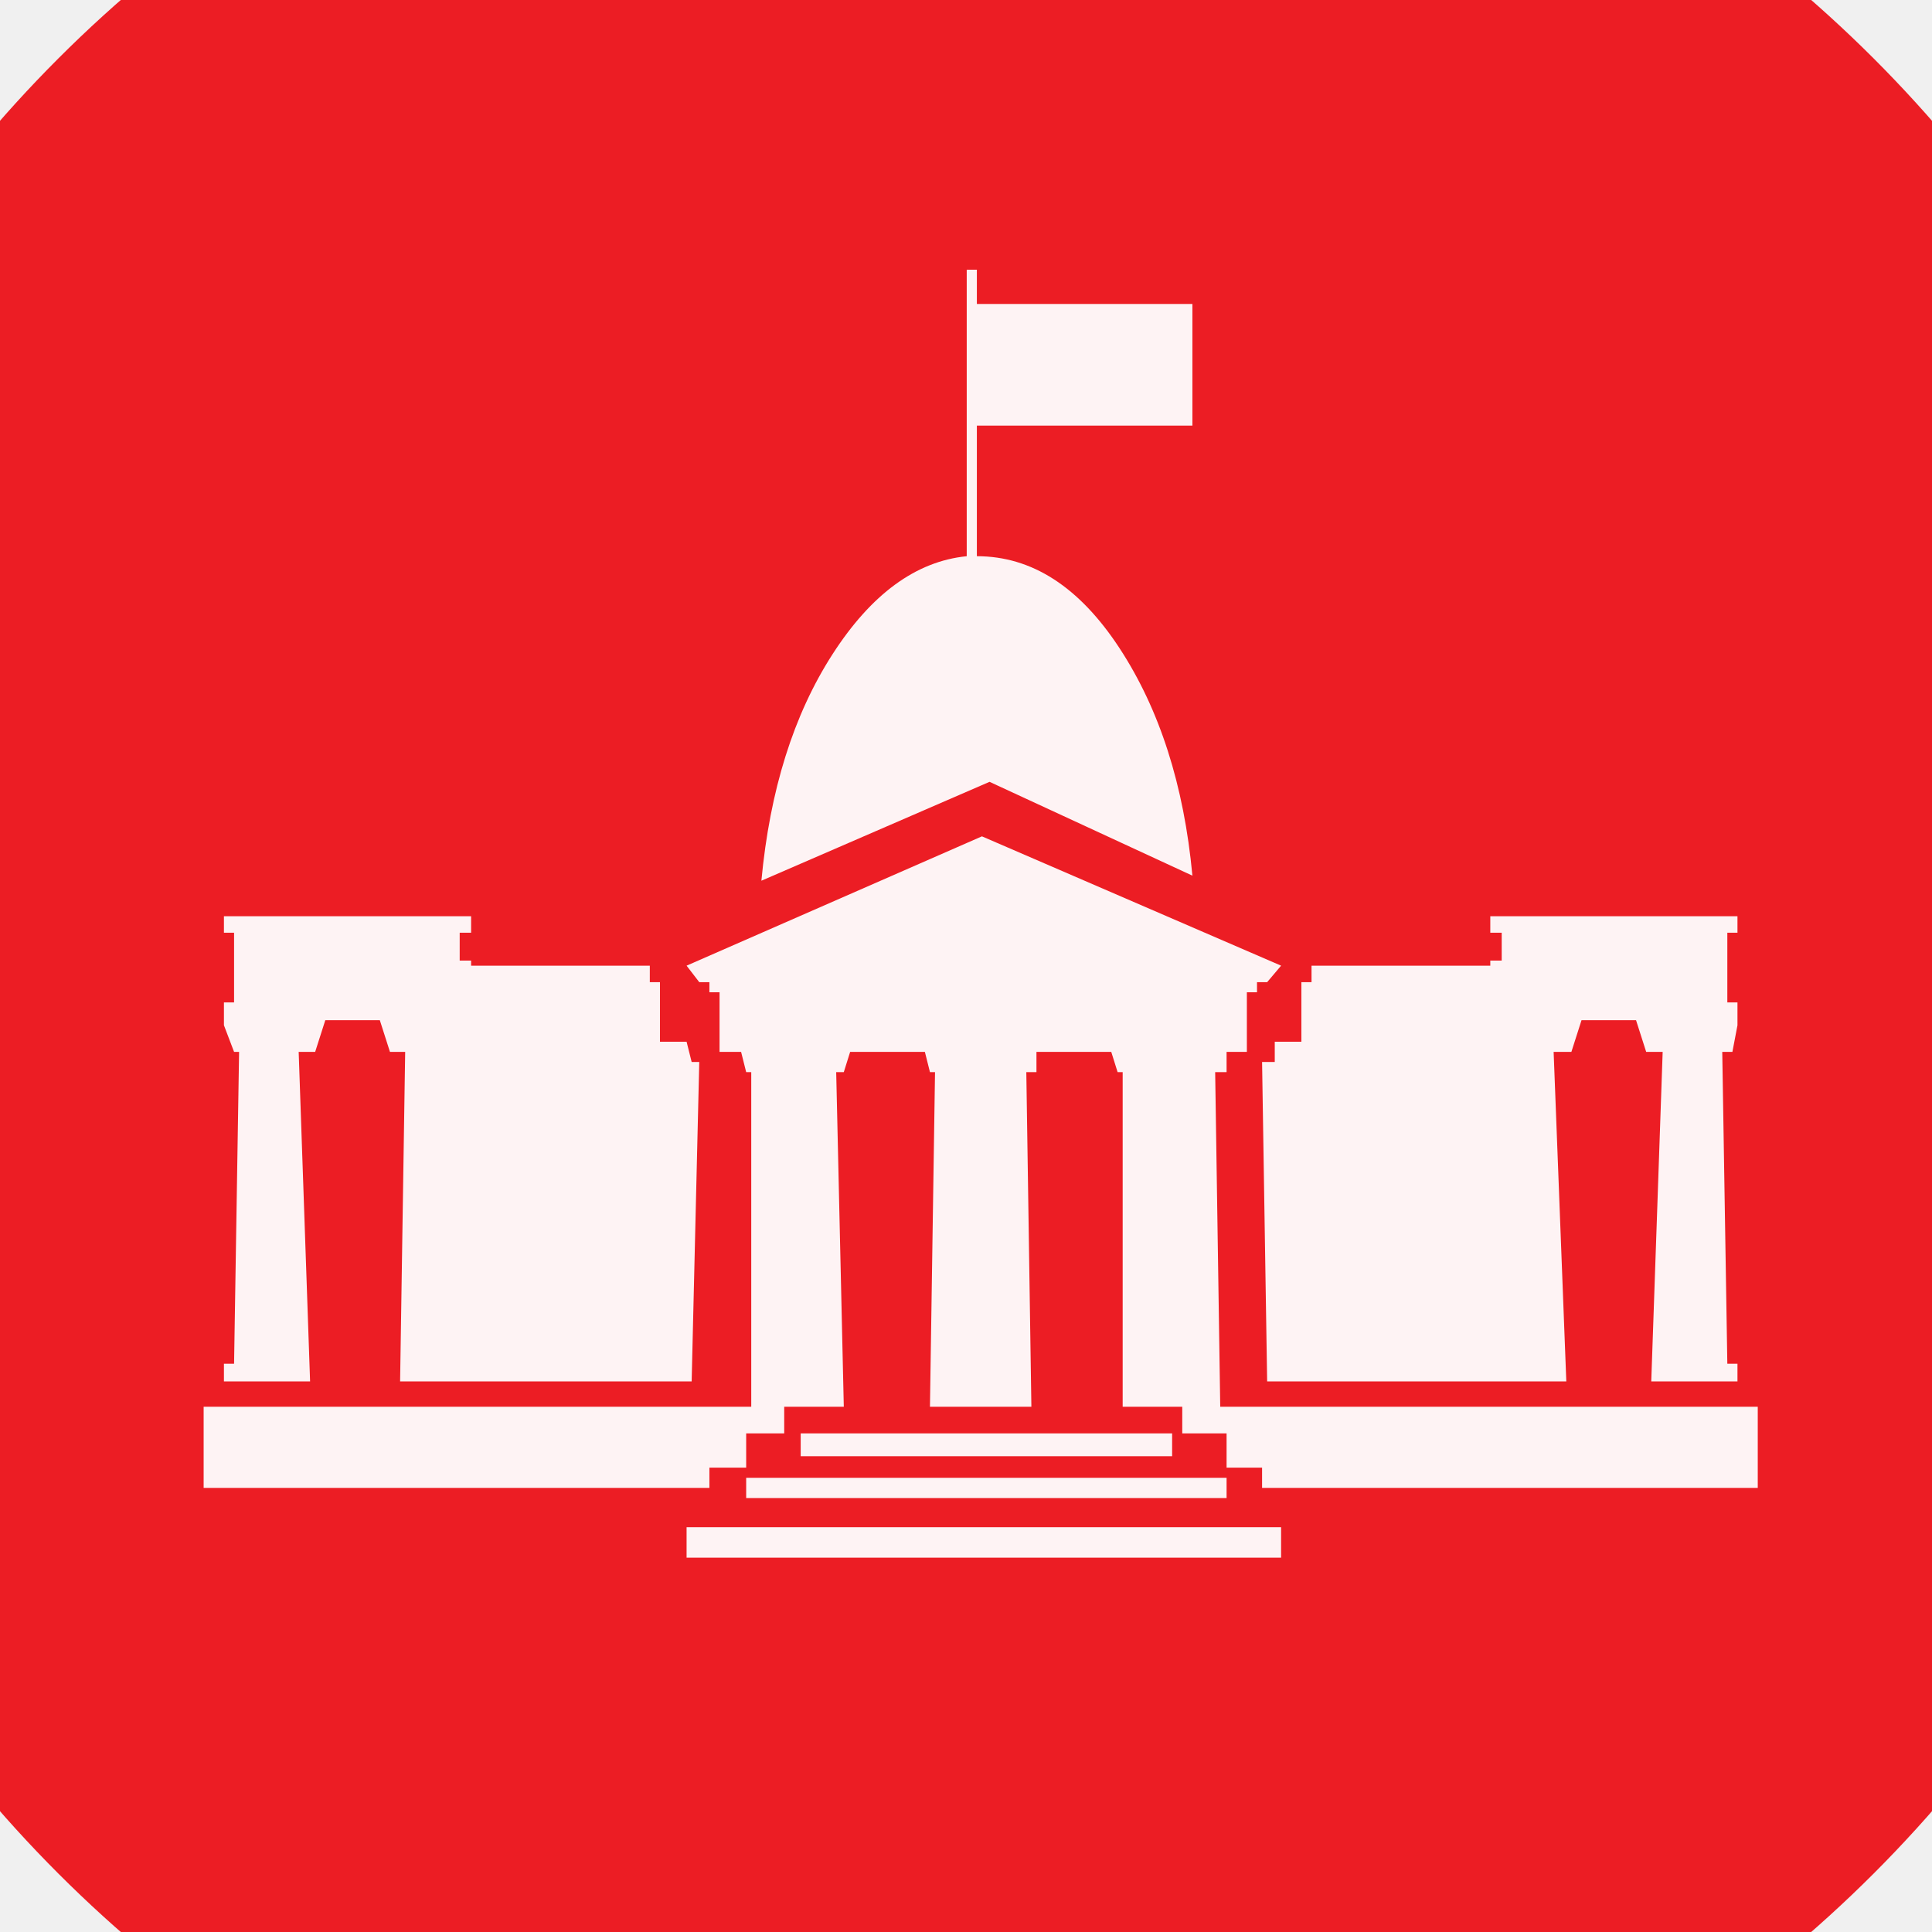
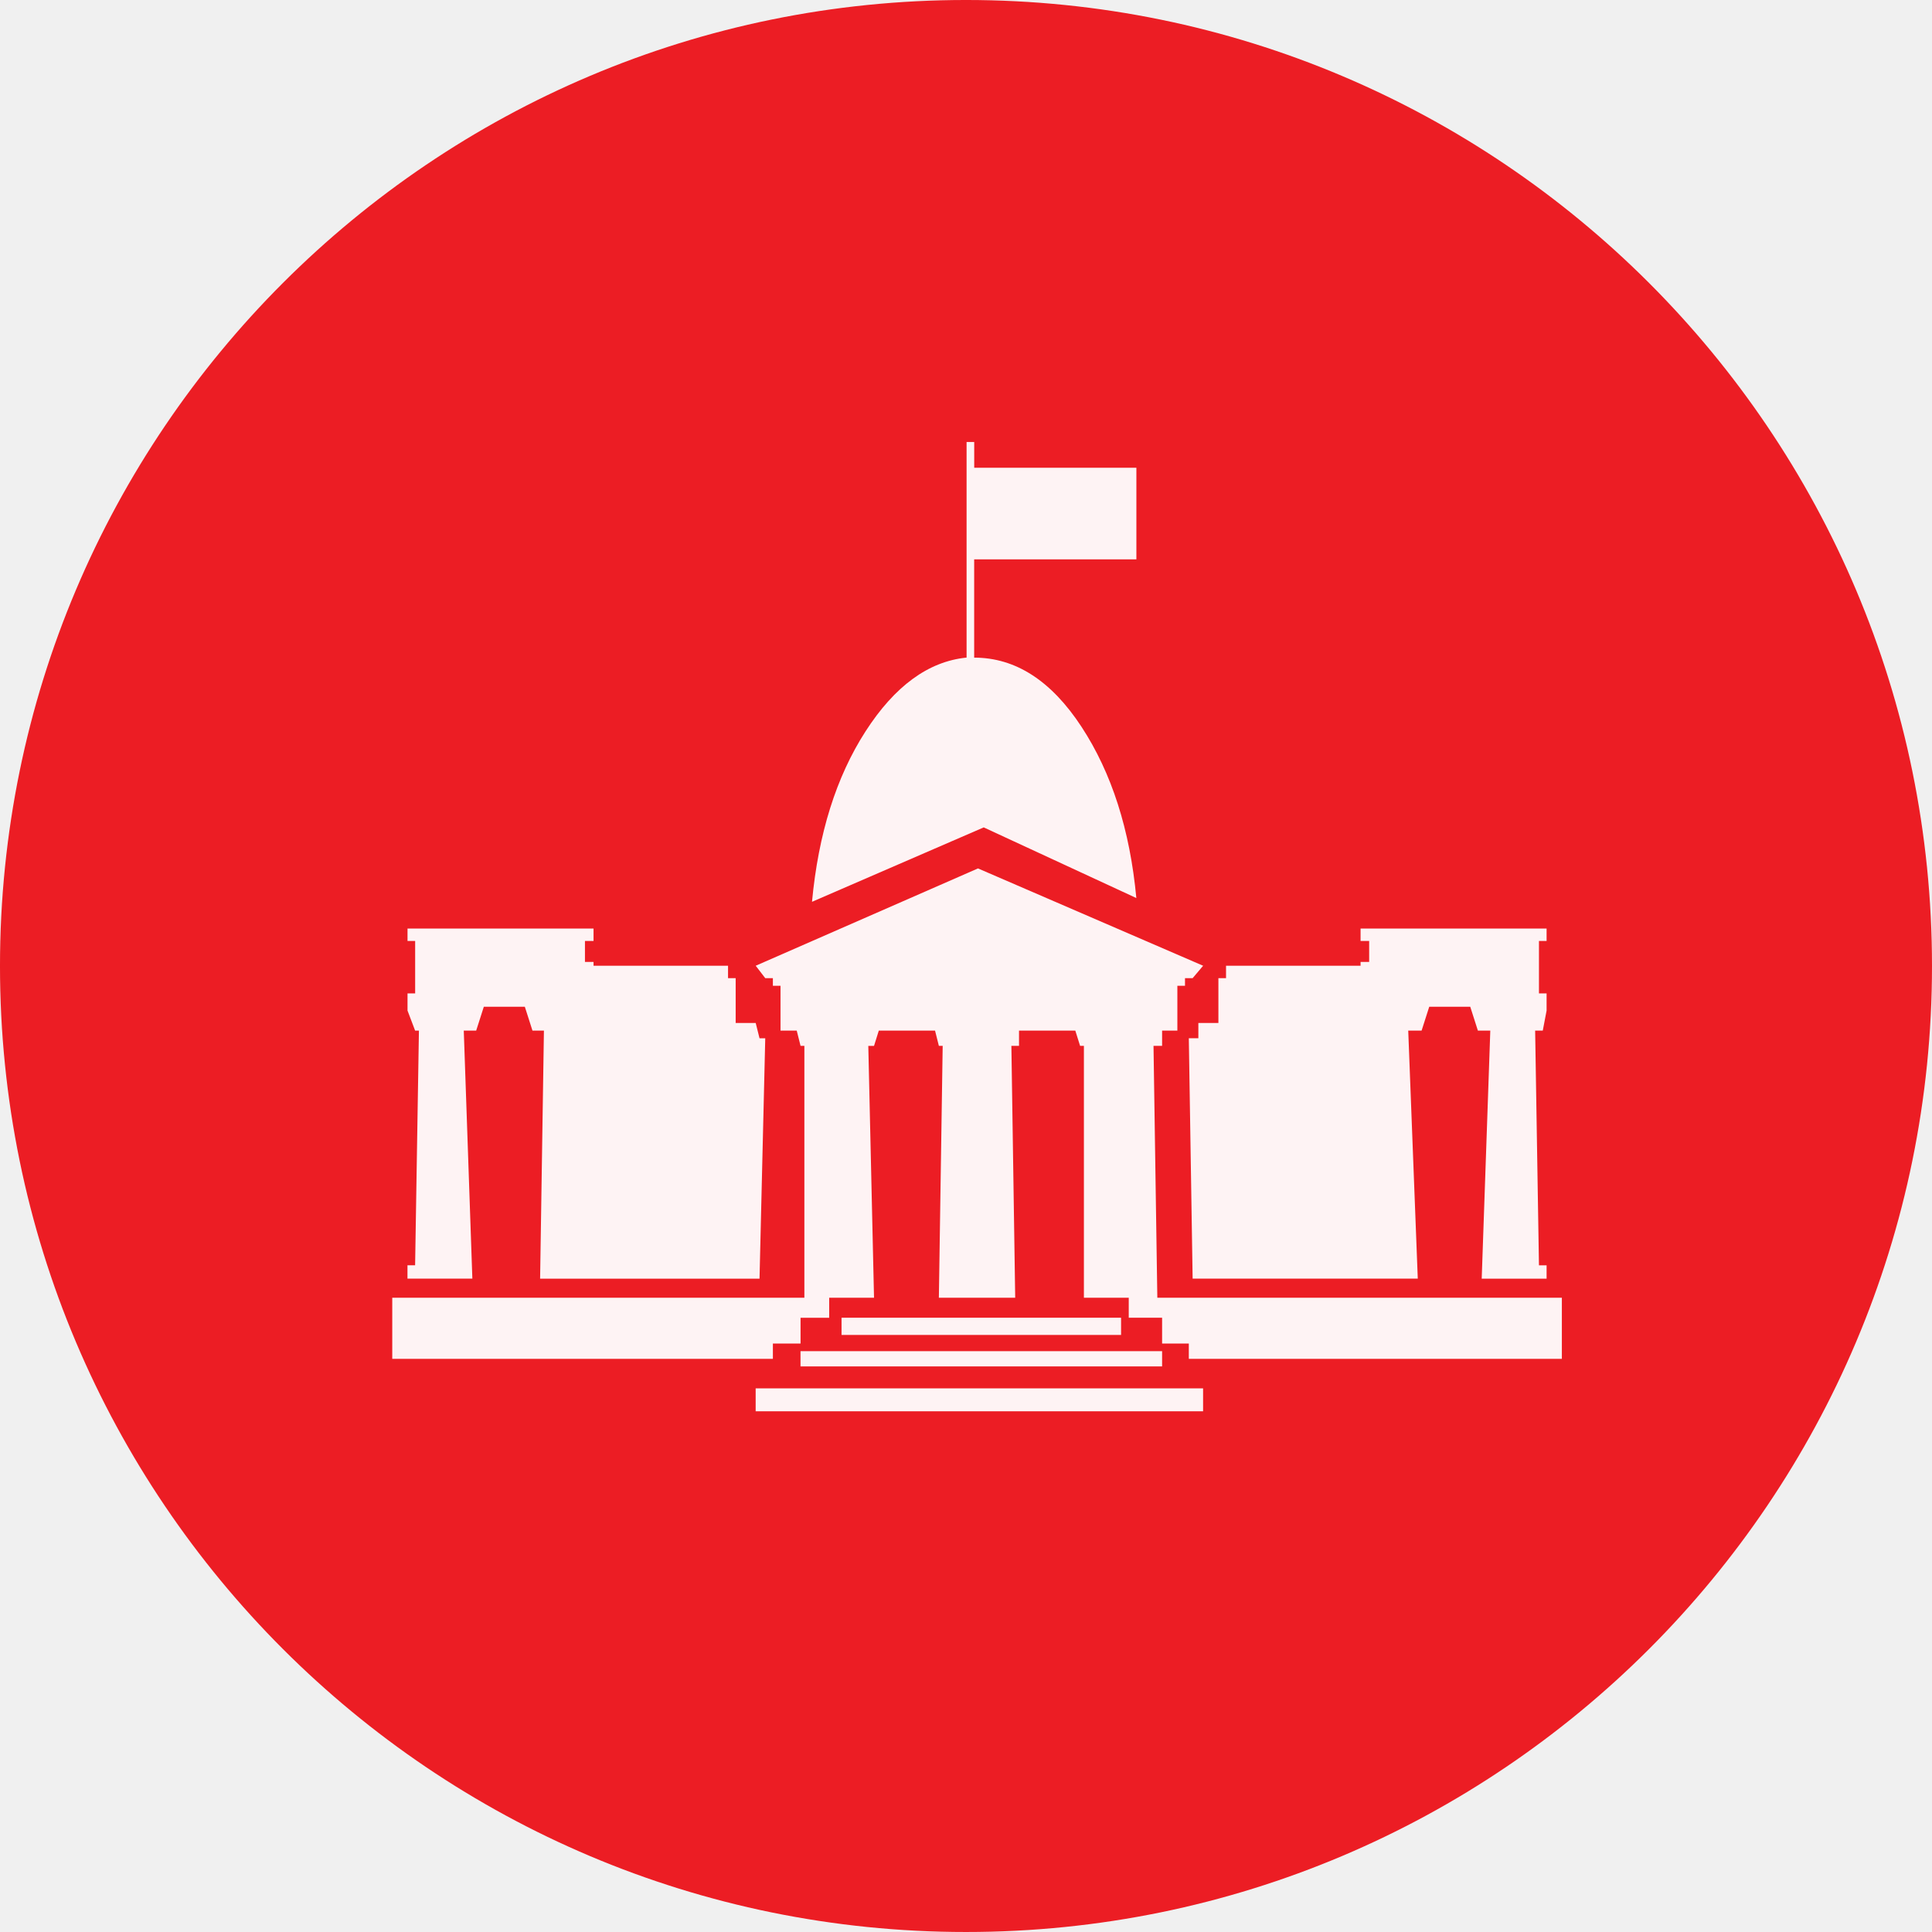
- <svg xmlns="http://www.w3.org/2000/svg" width="11.289mm" height="11.289mm" viewBox="0 0 32 32" version="1.2" baseProfile="tiny">
-   <defs>
- </defs>
-   <g fill="none" stroke="black" stroke-width="1" fill-rule="evenodd" stroke-linecap="square" stroke-linejoin="bevel">
-     <g fill="#ec1d24" fill-opacity="1" stroke="none" transform="matrix(1,0,0,1,0,0)" font-family="MS Shell Dlg 2" font-size="7.8" font-weight="400" font-style="normal">
-       <path vector-effect="non-scaling-stroke" fill-rule="evenodd" d="M37.26,16 C37.26,27.741 27.741,37.26 16,37.26 C4.259,37.26 -5.26,27.741 -5.26,16 C-5.26,4.259 4.259,-5.26 16,-5.26 C27.741,-5.26 37.26,4.259 37.26,16 " />
+ <svg xmlns="http://www.w3.org/2000/svg" id="svg20" version="1.2" viewBox="0 0 42.52 42.52" height="15mm" width="15mm">
+   <defs id="defs6" />
+   <g transform="translate(5.25984,5.25984)" id="g18" stroke-linejoin="bevel" stroke-linecap="square" fill-rule="evenodd" stroke-width="1" stroke="#000000" fill="none">
+     <g id="g10" font-style="normal" font-weight="400" font-size="7.8px" font-family="'MS Shell Dlg 2'" stroke="none" fill-opacity="1" fill="#ec1d24">
+       <path id="path8" d="M 37.26,16 C 37.26,27.741 27.741,37.26 16,37.26 4.259,37.26 -5.26,27.741 -5.26,16 -5.26,4.259 4.259,-5.26 16,-5.26 27.741,-5.26 37.26,4.259 37.26,16" fill-rule="evenodd" vector-effect="non-scaling-stroke" />
    </g>
-     <g fill="#ffffff" fill-opacity="0.949" stroke="none" transform="matrix(1,0,0,1,16,11.4646)" font-family="MS Shell Dlg 2" font-size="7.8" font-weight="400" font-style="normal">
-       <path vector-effect="none" fill-rule="evenodd" d="M0.39,1.485 L-3.389,3.123 C-3.249,1.625 -2.857,0.376 -2.213,-0.625 C-1.569,-1.626 -0.828,-2.168 0.012,-2.252 L0.012,-6.997 L0.18,-6.997 L0.18,-6.43 L3.75,-6.43 L3.75,-4.415 L0.18,-4.415 L0.18,-2.252 C1.09,-2.252 1.877,-1.745 2.542,-0.73 C3.207,0.285 3.61,1.541 3.75,3.039 L0.39,1.485 M-10.864,11.416 L-12.291,11.416 L-12.291,11.123 L-12.123,11.123 L-12.04,5.958 L-12.123,5.958 L-12.291,5.517 L-12.291,5.139 L-12.123,5.139 L-12.123,3.984 L-12.291,3.984 L-12.291,3.711 L-8.197,3.711 L-8.197,3.984 L-8.386,3.984 L-8.386,4.446 L-8.197,4.446 L-8.197,4.53 L-5.321,4.53 L-5.237,4.53 L-5.237,4.803 L-5.069,4.803 L-5.069,5.79 L-4.628,5.79 L-4.544,6.125 L-4.418,6.125 L-4.544,11.416 L-9.373,11.416 L-9.289,5.958 L-9.541,5.958 L-9.709,5.433 L-10.612,5.433 L-10.78,5.958 L-11.053,5.958 L-10.864,11.416 M5.114,5.79 L5.555,5.79 L5.555,4.803 L5.723,4.803 L5.723,4.53 L5.807,4.53 L8.684,4.53 L8.684,4.446 L8.873,4.446 L8.873,3.984 L8.684,3.984 L8.684,3.711 L12.778,3.711 L12.778,3.984 L12.61,3.984 L12.61,5.139 L12.778,5.139 L12.778,5.517 L12.694,5.958 L12.526,5.958 L12.61,11.123 L12.778,11.123 L12.778,11.416 L11.35,11.416 L11.539,5.958 L11.266,5.958 L11.098,5.433 L10.195,5.433 L10.027,5.958 L9.733,5.958 L9.943,11.416 L4.988,11.416 L4.904,6.125 L5.114,6.125 L5.114,5.79 M13.114,11.836 L13.114,13.18 L4.904,13.18 L4.904,12.844 L4.316,12.844 L4.316,12.277 L3.582,12.277 L3.582,11.836 L2.595,11.836 L2.595,6.293 L2.511,6.293 L2.406,5.958 L1.167,5.958 L1.167,6.293 L0.999,6.293 L1.083,11.836 L-0.597,11.836 L-0.513,6.293 L-0.597,6.293 L-0.681,5.958 L-1.919,5.958 L-2.024,6.293 L-2.15,6.293 L-2.024,11.836 L-3.011,11.836 L-3.011,12.277 L-3.641,12.277 L-3.641,12.844 L-4.25,12.844 L-4.25,13.18 L-12.627,13.18 L-12.627,11.836 L-3.557,11.836 L-3.557,6.293 L-3.641,6.293 L-3.725,5.958 L-4.082,5.958 L-4.082,4.971 L-4.25,4.971 L-4.25,4.803 L-4.418,4.803 L-4.628,4.53 L0.264,2.388 L5.219,4.53 L4.988,4.803 L4.82,4.803 L4.82,4.971 L4.652,4.971 L4.652,5.958 L4.316,5.958 L4.316,6.293 L4.127,6.293 L4.211,11.836 L13.114,11.836 M-4.628,13.831 L5.219,13.831 L5.219,14.335 L-4.628,14.335 L-4.628,13.831 M-3.641,13.012 L4.316,13.012 L4.316,13.348 L-3.641,13.348 L-3.641,13.012 M3.414,12.277 L3.414,12.655 L-2.738,12.655 L-2.738,12.277 L3.414,12.277" />
+     <g id="g14" font-style="normal" font-weight="400" font-size="7.8px" font-family="'MS Shell Dlg 2'" transform="translate(16,11.4646)" stroke="none" fill-opacity="0.949" fill="#ffffff">
+       <path id="path12" d="m 0.39,1.485 -3.779,1.638 c 0.14,-1.498 0.532,-2.747 1.176,-3.748 0.644,-1.001 1.386,-1.543 2.226,-1.627 v -4.745 h 0.168 v 0.567 H 3.75 v 2.016 H 0.18 v 2.163 c 0.91,0 1.697,0.507 2.362,1.522 0.665,1.015 1.067,2.271 1.207,3.769 L 0.39,1.485 M -10.864,11.416 h -1.428 v -0.294 h 0.168 l 0.084,-5.165 h -0.084 L -12.291,5.517 V 5.139 h 0.168 V 3.984 h -0.168 V 3.711 h 4.094 V 3.984 H -8.386 V 4.446 h 0.189 v 0.084 h 2.876 0.084 v 0.273 h 0.168 v 0.987 h 0.441 l 0.084,0.336 h 0.126 l -0.126,5.291 h -4.829 l 0.084,-5.459 h -0.252 l -0.168,-0.525 h -0.903 l -0.168,0.525 h -0.273 l 0.189,5.459 M 5.114,5.79 H 5.555 V 4.803 H 5.723 V 4.53 H 5.807 8.684 V 4.446 H 8.873 V 3.984 H 8.684 V 3.711 h 4.094 v 0.273 h -0.168 v 1.155 h 0.168 V 5.517 l -0.084,0.441 h -0.168 l 0.084,5.165 h 0.168 v 0.294 h -1.428 l 0.189,-5.459 h -0.273 l -0.168,-0.525 h -0.903 l -0.168,0.525 H 9.733 L 9.943,11.416 H 4.988 L 4.904,6.125 H 5.114 V 5.79 m 8,6.047 v 1.344 H 4.904 v -0.336 H 4.316 V 12.277 H 3.582 V 11.836 H 2.595 V 6.293 H 2.511 L 2.406,5.958 H 1.167 V 6.293 H 0.999 L 1.083,11.836 H -0.597 L -0.513,6.293 H -0.597 L -0.681,5.958 H -1.919 l -0.105,0.336 h -0.126 l 0.126,5.543 h -0.987 v 0.441 h -0.63 v 0.567 H -4.25 v 0.336 h -8.377 v -1.344 h 9.07 V 6.293 H -3.641 L -3.725,5.958 H -4.082 V 4.971 H -4.25 V 4.803 H -4.418 L -4.628,4.53 0.264,2.388 5.219,4.53 4.988,4.803 H 4.82 V 4.971 H 4.652 V 5.958 H 4.316 V 6.293 H 4.127 l 0.084,5.543 h 8.902 m -17.742,1.995 h 9.847 v 0.504 h -9.847 v -0.504 m 0.987,-0.819 h 7.958 v 0.336 h -7.958 v -0.336 m 7.055,-0.735 v 0.378 h -6.152 v -0.378 h 6.152" fill-rule="evenodd" vector-effect="none" />
    </g>
-     <g fill="#ec1d24" fill-opacity="1" stroke="none" transform="matrix(1,0,0,1,0,0)" font-family="MS Shell Dlg 2" font-size="7.8" font-weight="400" font-style="normal">
- </g>
+     <g id="g16" font-style="normal" font-weight="400" font-size="7.8px" font-family="'MS Shell Dlg 2'" stroke="none" fill-opacity="1" fill="#ec1d24" />
  </g>
</svg>
